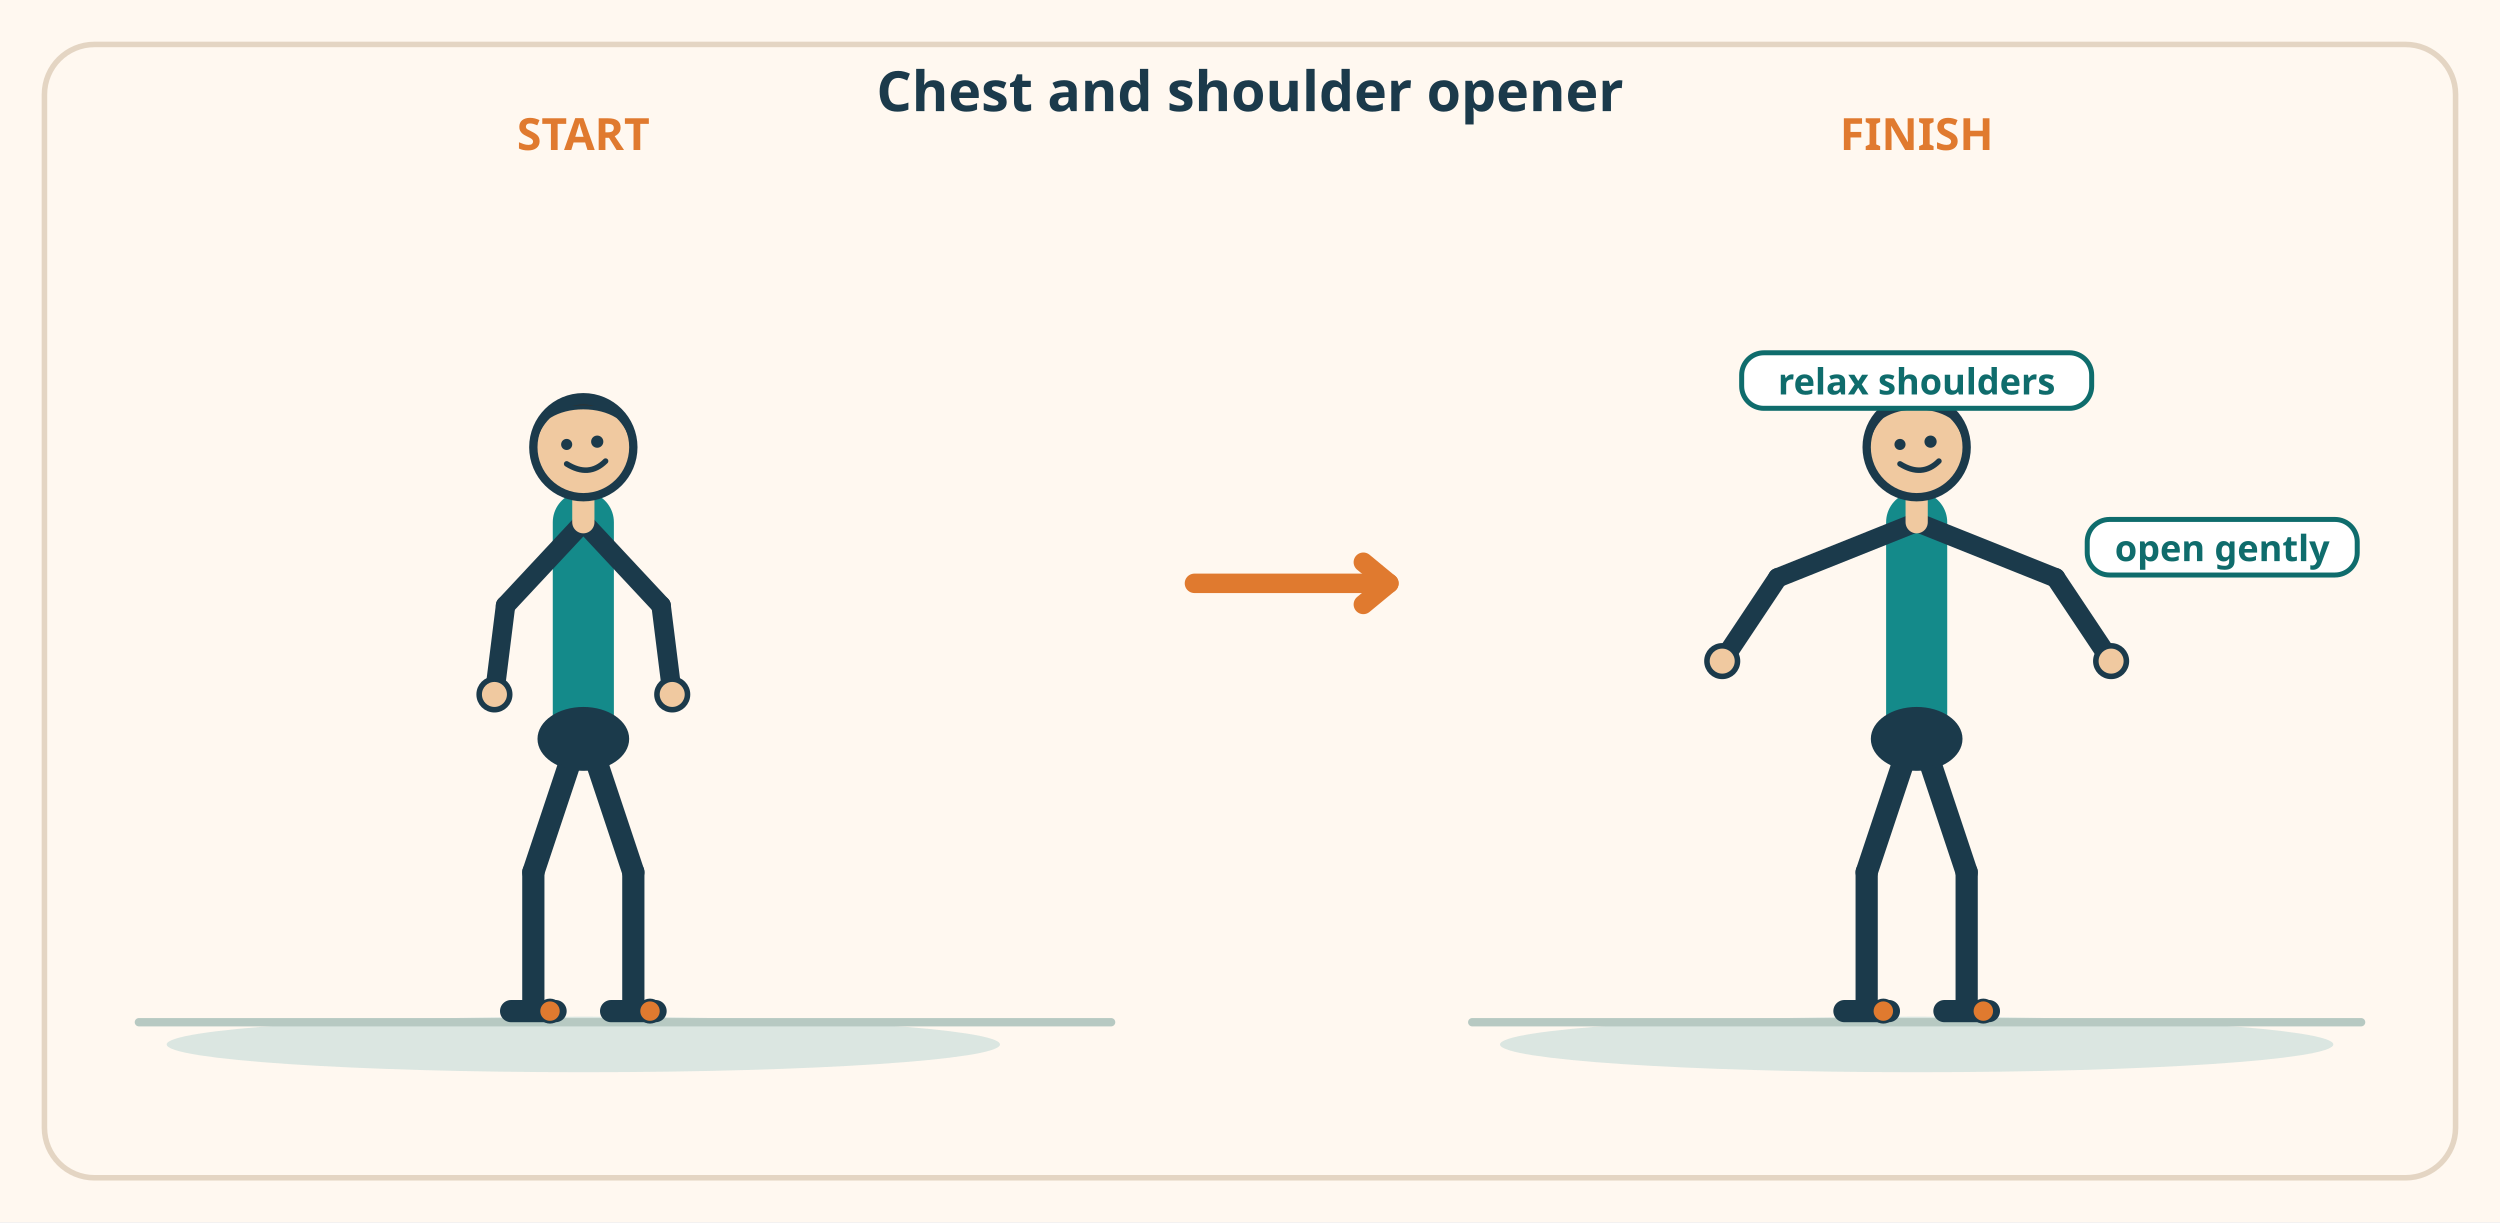
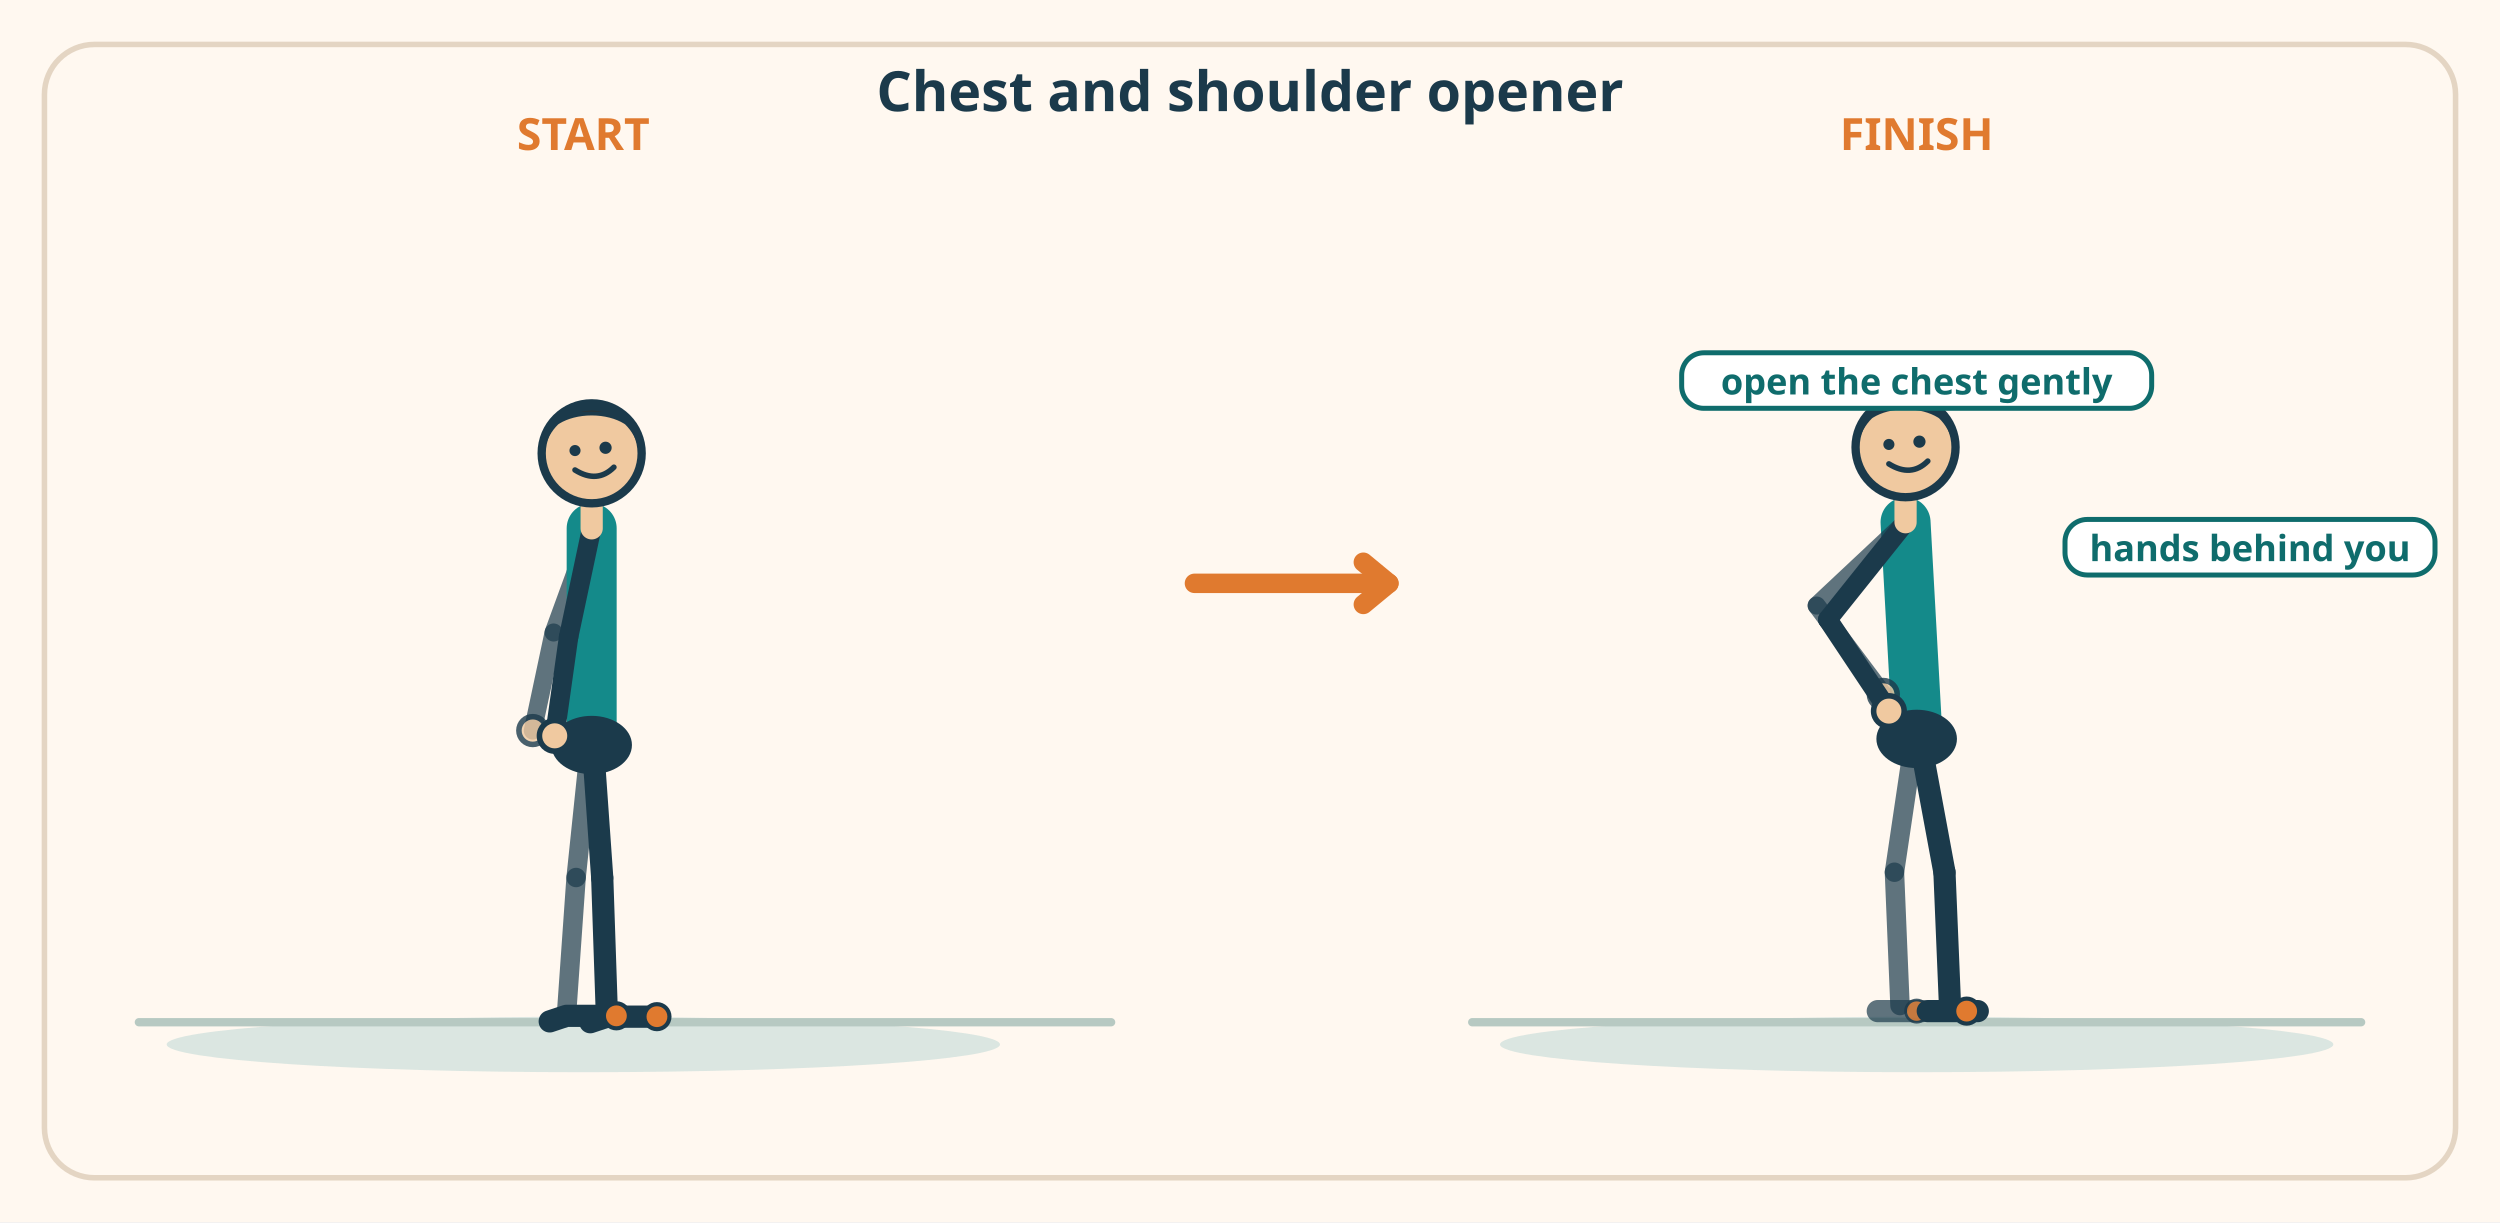
<svg xmlns="http://www.w3.org/2000/svg" width="900" height="440" viewBox="0 0 900 440">
  <rect x="0.0" y="0.0" width="900.0" height="440.0" rx="0" fill="#FFF8F0" stroke="none" stroke-width="0" opacity="1" />
  <rect x="16.0" y="16.0" width="868.0" height="408.0" rx="18" fill="#FFF8F0" stroke="#E4D5C3" stroke-width="2" opacity="1" />
  <text x="450.0" y="40.0" text-anchor="middle" fill="#1B3A4B" font-family="Trebuchet MS, Segoe UI, sans-serif" font-size="20" font-weight="800" font-style="normal">Chest and shoulder opener</text>
  <ellipse cx="210.0" cy="376.0" rx="150.0" ry="10.0" fill="#D7E4DF" stroke="none" stroke-width="0" opacity="0.9" />
  <ellipse cx="690.0" cy="376.0" rx="150.0" ry="10.0" fill="#D7E4DF" stroke="none" stroke-width="0" opacity="0.9" />
  <line x1="50.0" y1="368.0" x2="400.0" y2="368.0" stroke="#B7C9C2" stroke-width="3" stroke-linecap="round" stroke-linejoin="round" opacity="1" />
  <line x1="530.0" y1="368.0" x2="850.0" y2="368.0" stroke="#B7C9C2" stroke-width="3" stroke-linecap="round" stroke-linejoin="round" opacity="1" />
  <text x="210.0" y="54.0" text-anchor="middle" fill="#E07A2F" font-family="Trebuchet MS, Segoe UI, sans-serif" font-size="16" font-weight="800" font-style="normal">START</text>
  <text x="690.0" y="54.0" text-anchor="middle" fill="#E07A2F" font-family="Trebuchet MS, Segoe UI, sans-serif" font-size="16" font-weight="800" font-style="normal">FINISH</text>
  <line x1="430.0" y1="210.0" x2="500.0" y2="210.0" stroke="#E07A2F" stroke-width="7" stroke-linecap="round" stroke-linejoin="round" opacity="1" />
  <polyline points="490.8,217.6 500.0,210.0 490.8,202.4" fill="none" stroke="#E07A2F" stroke-width="7" stroke-linecap="round" stroke-linejoin="round" opacity="1" />
-   <line x1="210.0" y1="260.0" x2="192.0" y2="314.0" stroke="#1B3A4B" stroke-width="8" stroke-linecap="round" stroke-linejoin="round" opacity="1" />
-   <line x1="192.0" y1="314.0" x2="192.0" y2="362.0" stroke="#1B3A4B" stroke-width="8" stroke-linecap="round" stroke-linejoin="round" opacity="1" />
-   <line x1="210.0" y1="260.0" x2="228.0" y2="314.0" stroke="#1B3A4B" stroke-width="8" stroke-linecap="round" stroke-linejoin="round" opacity="1" />
-   <line x1="228.0" y1="314.0" x2="228.0" y2="362.0" stroke="#1B3A4B" stroke-width="8" stroke-linecap="round" stroke-linejoin="round" opacity="1" />
-   <line x1="184.0" y1="364.0" x2="200.0" y2="364.0" stroke="#1B3A4B" stroke-width="8" stroke-linecap="round" stroke-linejoin="round" opacity="1" />
-   <line x1="220.0" y1="364.0" x2="236.0" y2="364.0" stroke="#1B3A4B" stroke-width="8" stroke-linecap="round" stroke-linejoin="round" opacity="1" />
-   <circle cx="198.0" cy="364.0" r="4.0" fill="#E07A2F" stroke="#1B3A4B" stroke-width="1" opacity="1" />
-   <circle cx="234.0" cy="364.0" r="4.0" fill="#E07A2F" stroke="#1B3A4B" stroke-width="1" opacity="1" />
-   <line x1="210.0" y1="188.0" x2="210.0" y2="260.0" stroke="#148A8A" stroke-width="22" stroke-linecap="round" stroke-linejoin="round" opacity="1" />
-   <ellipse cx="210.0" cy="266.0" rx="16.0" ry="11.0" fill="#1B3A4B" stroke="#1B3A4B" stroke-width="1" opacity="1" />
-   <line x1="210.0" y1="188.0" x2="182.0" y2="218.0" stroke="#1B3A4B" stroke-width="7" stroke-linecap="round" stroke-linejoin="round" opacity="1" />
-   <line x1="182.0" y1="218.0" x2="178.0" y2="250.0" stroke="#1B3A4B" stroke-width="7" stroke-linecap="round" stroke-linejoin="round" opacity="1" />
-   <line x1="210.0" y1="188.0" x2="238.0" y2="218.0" stroke="#1B3A4B" stroke-width="7" stroke-linecap="round" stroke-linejoin="round" opacity="1" />
-   <line x1="238.0" y1="218.0" x2="242.0" y2="250.0" stroke="#1B3A4B" stroke-width="7" stroke-linecap="round" stroke-linejoin="round" opacity="1" />
-   <circle cx="178.0" cy="250.0" r="5.5" fill="#F0C9A0" stroke="#1B3A4B" stroke-width="2" opacity="1" />
-   <circle cx="242.0" cy="250.0" r="5.5" fill="#F0C9A0" stroke="#1B3A4B" stroke-width="2" opacity="1" />
-   <line x1="210.0" y1="188.0" x2="210.0" y2="177.0" stroke="#F0C9A0" stroke-width="8" stroke-linecap="round" stroke-linejoin="round" opacity="1" />
-   <circle cx="210.0" cy="161.0" r="18.0" fill="#F0C9A0" stroke="#1B3A4B" stroke-width="3" opacity="1" />
-   <path d="M 193.0 157.0 A 18.0 18.0 0 0 1 227.0 157.0 A 16.2 9.9 0 0 0 193.0 157.0 Z" fill="#3A2A1C" stroke="#1B3A4B" stroke-width="1.5" stroke-linecap="round" stroke-linejoin="round" />
-   <circle cx="215.0" cy="159.0" r="2.2" fill="#1B3A4B" stroke="none" stroke-width="3" opacity="1" />
-   <circle cx="204.0" cy="160.0" r="2.0" fill="#1B3A4B" stroke="none" stroke-width="3" opacity="1" />
-   <path d="M 204.0 167.0 Q 212.0 172.0 218.0 166.0" fill="none" stroke="#1B3A4B" stroke-width="2" stroke-linecap="round" stroke-linejoin="round" />
-   <line x1="690.0" y1="260.0" x2="672.0" y2="314.0" stroke="#1B3A4B" stroke-width="8" stroke-linecap="round" stroke-linejoin="round" opacity="1" />
-   <line x1="672.0" y1="314.0" x2="672.0" y2="362.0" stroke="#1B3A4B" stroke-width="8" stroke-linecap="round" stroke-linejoin="round" opacity="1" />
-   <line x1="690.0" y1="260.0" x2="708.0" y2="314.0" stroke="#1B3A4B" stroke-width="8" stroke-linecap="round" stroke-linejoin="round" opacity="1" />
-   <line x1="708.0" y1="314.0" x2="708.0" y2="362.0" stroke="#1B3A4B" stroke-width="8" stroke-linecap="round" stroke-linejoin="round" opacity="1" />
-   <line x1="664.0" y1="364.0" x2="680.0" y2="364.0" stroke="#1B3A4B" stroke-width="8" stroke-linecap="round" stroke-linejoin="round" opacity="1" />
-   <line x1="700.0" y1="364.0" x2="716.0" y2="364.0" stroke="#1B3A4B" stroke-width="8" stroke-linecap="round" stroke-linejoin="round" opacity="1" />
-   <circle cx="678.0" cy="364.0" r="4.0" fill="#E07A2F" stroke="#1B3A4B" stroke-width="1" opacity="1" />
-   <circle cx="714.0" cy="364.0" r="4.0" fill="#E07A2F" stroke="#1B3A4B" stroke-width="1" opacity="1" />
-   <line x1="690.0" y1="188.0" x2="690.0" y2="260.0" stroke="#148A8A" stroke-width="22" stroke-linecap="round" stroke-linejoin="round" opacity="1" />
-   <ellipse cx="690.0" cy="266.0" rx="16.0" ry="11.0" fill="#1B3A4B" stroke="#1B3A4B" stroke-width="1" opacity="1" />
-   <line x1="690.0" y1="188.0" x2="640.0" y2="208.0" stroke="#1B3A4B" stroke-width="7" stroke-linecap="round" stroke-linejoin="round" opacity="1" />
-   <line x1="640.0" y1="208.0" x2="620.0" y2="238.0" stroke="#1B3A4B" stroke-width="7" stroke-linecap="round" stroke-linejoin="round" opacity="1" />
-   <line x1="690.0" y1="188.0" x2="740.0" y2="208.0" stroke="#1B3A4B" stroke-width="7" stroke-linecap="round" stroke-linejoin="round" opacity="1" />
-   <line x1="740.0" y1="208.0" x2="760.0" y2="238.0" stroke="#1B3A4B" stroke-width="7" stroke-linecap="round" stroke-linejoin="round" opacity="1" />
-   <circle cx="620.0" cy="238.0" r="5.5" fill="#F0C9A0" stroke="#1B3A4B" stroke-width="2" opacity="1" />
-   <circle cx="760.0" cy="238.0" r="5.5" fill="#F0C9A0" stroke="#1B3A4B" stroke-width="2" opacity="1" />
-   <line x1="690.0" y1="188.0" x2="690.0" y2="177.0" stroke="#F0C9A0" stroke-width="8" stroke-linecap="round" stroke-linejoin="round" opacity="1" />
-   <circle cx="690.0" cy="161.0" r="18.0" fill="#F0C9A0" stroke="#1B3A4B" stroke-width="3" opacity="1" />
-   <path d="M 673.0 157.0 A 18.0 18.0 0 0 1 707.0 157.0 A 16.2 9.9 0 0 0 673.0 157.0 Z" fill="#3A2A1C" stroke="#1B3A4B" stroke-width="1.5" stroke-linecap="round" stroke-linejoin="round" />
-   <circle cx="695.0" cy="159.0" r="2.2" fill="#1B3A4B" stroke="none" stroke-width="3" opacity="1" />
-   <circle cx="684.0" cy="160.0" r="2.0" fill="#1B3A4B" stroke="none" stroke-width="3" opacity="1" />
-   <path d="M 684.0 167.0 Q 692.0 172.0 698.0 166.0" fill="none" stroke="#1B3A4B" stroke-width="2" stroke-linecap="round" stroke-linejoin="round" />
-   <rect x="751.4" y="187.0" width="97.2" height="20.0" rx="8" fill="#fff" stroke="#0F6C6C" stroke-width="1.8" opacity="1" />
-   <text x="800.0" y="202.0" text-anchor="middle" fill="#0F6C6C" font-family="Trebuchet MS, Segoe UI, sans-serif" font-size="13" font-weight="700" font-style="normal">open gently</text>
-   <rect x="627.0" y="127.0" width="126.0" height="20.0" rx="8" fill="#fff" stroke="#0F6C6C" stroke-width="1.8" opacity="1" />
-   <text x="690.0" y="142.0" text-anchor="middle" fill="#0F6C6C" font-family="Trebuchet MS, Segoe UI, sans-serif" font-size="13" font-weight="700" font-style="normal">relax shoulders</text>
+   <line x1="213.0" y1="262.2" x2="207.4" y2="315.9" stroke="#1B3A4B" stroke-width="7" stroke-linecap="round" stroke-linejoin="round" opacity="0.7" />
+   <line x1="207.4" y1="315.9" x2="203.9" y2="365.7" stroke="#1B3A4B" stroke-width="7" stroke-linecap="round" stroke-linejoin="round" opacity="0.7" />
+   <line x1="203.9" y1="365.7" x2="221.9" y2="365.7" stroke="#1B3A4B" stroke-width="7" stroke-linecap="round" stroke-linejoin="round" opacity="0.7" />
+   <line x1="213.0" y1="190.2" x2="199.3" y2="227.7" stroke="#1B3A4B" stroke-width="6.5" stroke-linecap="round" stroke-linejoin="round" opacity="0.7" />
+   <line x1="199.3" y1="227.7" x2="191.8" y2="263.0" stroke="#1B3A4B" stroke-width="6.5" stroke-linecap="round" stroke-linejoin="round" opacity="0.7" />
+   <circle cx="191.8" cy="263.0" r="5.0" fill="#F0C9A0" stroke="#1B3A4B" stroke-width="2" opacity="0.8" />
+   <line x1="213.0" y1="190.2" x2="213.0" y2="262.2" stroke="#148A8A" stroke-width="18" stroke-linecap="round" stroke-linejoin="round" opacity="1" />
+   <ellipse cx="213.0" cy="268.2" rx="14.0" ry="10.0" fill="#1B3A4B" stroke="#1B3A4B" stroke-width="1" opacity="1" />
+   <line x1="213.0" y1="262.2" x2="216.8" y2="316.0" stroke="#1B3A4B" stroke-width="8" stroke-linecap="round" stroke-linejoin="round" opacity="1" />
+   <line x1="216.8" y1="316.0" x2="218.5" y2="366.0" stroke="#1B3A4B" stroke-width="8" stroke-linecap="round" stroke-linejoin="round" opacity="1" />
+   <polyline points="212.5,368.0 218.5,366.0 236.5,366.0" fill="none" stroke="#1B3A4B" stroke-width="8" stroke-linecap="round" stroke-linejoin="round" opacity="1" />
+   <circle cx="236.5" cy="366.0" r="4.5" fill="#E07A2F" stroke="#1B3A4B" stroke-width="1.5" opacity="1" />
+   <polyline points="197.9,367.7 203.9,365.7 221.9,365.7" fill="none" stroke="#1B3A4B" stroke-width="8" stroke-linecap="round" stroke-linejoin="round" opacity="1" />
+   <circle cx="221.9" cy="365.7" r="4.5" fill="#E07A2F" stroke="#1B3A4B" stroke-width="1.5" opacity="1" />
+   <line x1="213.0" y1="190.2" x2="204.7" y2="229.3" stroke="#1B3A4B" stroke-width="7" stroke-linecap="round" stroke-linejoin="round" opacity="1" />
+   <line x1="204.7" y1="229.3" x2="199.7" y2="264.9" stroke="#1B3A4B" stroke-width="7" stroke-linecap="round" stroke-linejoin="round" opacity="1" />
+   <circle cx="199.7" cy="264.9" r="5.5" fill="#F0C9A0" stroke="#1B3A4B" stroke-width="2" opacity="1" />
+   <line x1="213.0" y1="190.2" x2="213.0" y2="179.2" stroke="#F0C9A0" stroke-width="8" stroke-linecap="round" stroke-linejoin="round" opacity="1" />
+   <circle cx="213.0" cy="163.2" r="18.0" fill="#F0C9A0" stroke="#1B3A4B" stroke-width="3" opacity="1" />
+   <path d="M 196.0 159.2 A 18.0 18.0 0 0 1 230.0 159.2 A 16.2 9.9 0 0 0 196.0 159.2 Z" fill="#3A2A1C" stroke="#1B3A4B" stroke-width="1.5" stroke-linecap="round" stroke-linejoin="round" />
+   <circle cx="218.0" cy="161.2" r="2.2" fill="#1B3A4B" stroke="none" stroke-width="3" opacity="1" />
+   <circle cx="207.0" cy="162.2" r="2.0" fill="#1B3A4B" stroke="none" stroke-width="3" opacity="1" />
+   <path d="M 207.0 169.2 Q 215.0 174.2 221.0 168.2" fill="none" stroke="#1B3A4B" stroke-width="2" stroke-linecap="round" stroke-linejoin="round" />
+   <line x1="690.0" y1="260.0" x2="682.0" y2="314.0" stroke="#1B3A4B" stroke-width="7" stroke-linecap="round" stroke-linejoin="round" opacity="0.7" />
+   <line x1="682.0" y1="314.0" x2="684.0" y2="362.0" stroke="#1B3A4B" stroke-width="7" stroke-linecap="round" stroke-linejoin="round" opacity="0.7" />
+   <line x1="676.0" y1="364.0" x2="692.0" y2="364.0" stroke="#1B3A4B" stroke-width="8" stroke-linecap="round" stroke-linejoin="round" opacity="0.7" />
+   <circle cx="690.0" cy="364.0" r="4.0" fill="#E07A2F" stroke="#1B3A4B" stroke-width="1" opacity="0.8" />
+   <line x1="690.0" y1="260.0" x2="700.0" y2="314.0" stroke="#1B3A4B" stroke-width="8" stroke-linecap="round" stroke-linejoin="round" opacity="1" />
+   <line x1="700.0" y1="314.0" x2="702.0" y2="362.0" stroke="#1B3A4B" stroke-width="8" stroke-linecap="round" stroke-linejoin="round" opacity="1" />
+   <line x1="694.0" y1="364.0" x2="712.0" y2="364.0" stroke="#1B3A4B" stroke-width="8" stroke-linecap="round" stroke-linejoin="round" opacity="1" />
+   <circle cx="708.0" cy="364.0" r="4.5" fill="#E07A2F" stroke="#1B3A4B" stroke-width="1.5" opacity="1" />
+   <line x1="686.0" y1="188.0" x2="690.0" y2="260.0" stroke="#148A8A" stroke-width="18" stroke-linecap="round" stroke-linejoin="round" opacity="1" />
+   <ellipse cx="690.0" cy="266.0" rx="14.0" ry="10.0" fill="#1B3A4B" stroke="#1B3A4B" stroke-width="1" opacity="1" />
+   <line x1="686.0" y1="188.0" x2="654.0" y2="218.0" stroke="#1B3A4B" stroke-width="6.5" stroke-linecap="round" stroke-linejoin="round" opacity="0.7" />
+   <line x1="654.0" y1="218.0" x2="678.0" y2="250.0" stroke="#1B3A4B" stroke-width="6.5" stroke-linecap="round" stroke-linejoin="round" opacity="0.7" />
+   <circle cx="678.0" cy="250.0" r="5.0" fill="#F0C9A0" stroke="#1B3A4B" stroke-width="2" opacity="0.8" />
+   <line x1="686.0" y1="188.0" x2="658.0" y2="223.0" stroke="#1B3A4B" stroke-width="7" stroke-linecap="round" stroke-linejoin="round" opacity="1" />
+   <line x1="658.0" y1="223.0" x2="680.0" y2="256.0" stroke="#1B3A4B" stroke-width="7" stroke-linecap="round" stroke-linejoin="round" opacity="1" />
+   <circle cx="680.0" cy="256.0" r="5.5" fill="#F0C9A0" stroke="#1B3A4B" stroke-width="2" opacity="1" />
+   <line x1="686.0" y1="188.0" x2="686.0" y2="177.0" stroke="#F0C9A0" stroke-width="8" stroke-linecap="round" stroke-linejoin="round" opacity="1" />
+   <circle cx="686.0" cy="161.0" r="18.0" fill="#F0C9A0" stroke="#1B3A4B" stroke-width="3" opacity="1" />
+   <path d="M 669.0 157.0 A 18.0 18.0 0 0 1 703.0 157.0 A 16.2 9.9 0 0 0 669.0 157.0 Z" fill="#3A2A1C" stroke="#1B3A4B" stroke-width="1.5" stroke-linecap="round" stroke-linejoin="round" />
+   <circle cx="691.0" cy="159.0" r="2.2" fill="#1B3A4B" stroke="none" stroke-width="3" opacity="1" />
+   <circle cx="680.0" cy="160.0" r="2.0" fill="#1B3A4B" stroke="none" stroke-width="3" opacity="1" />
+   <path d="M 680.0 167.0 Q 688.0 172.0 694.0 166.0" fill="none" stroke="#1B3A4B" stroke-width="2" stroke-linecap="round" stroke-linejoin="round" />
+   <rect x="743.4" y="187.0" width="133.2" height="20.0" rx="8" fill="#fff" stroke="#0F6C6C" stroke-width="1.8" opacity="1" />
+   <text x="810.0" y="202.0" text-anchor="middle" fill="#0F6C6C" font-family="Trebuchet MS, Segoe UI, sans-serif" font-size="13" font-weight="700" font-style="normal">hands behind you</text>
+   <rect x="605.4" y="127.0" width="169.2" height="20.0" rx="8" fill="#fff" stroke="#0F6C6C" stroke-width="1.8" opacity="1" />
+   <text x="690.0" y="142.0" text-anchor="middle" fill="#0F6C6C" font-family="Trebuchet MS, Segoe UI, sans-serif" font-size="13" font-weight="700" font-style="normal">open the chest gently</text>
</svg>
